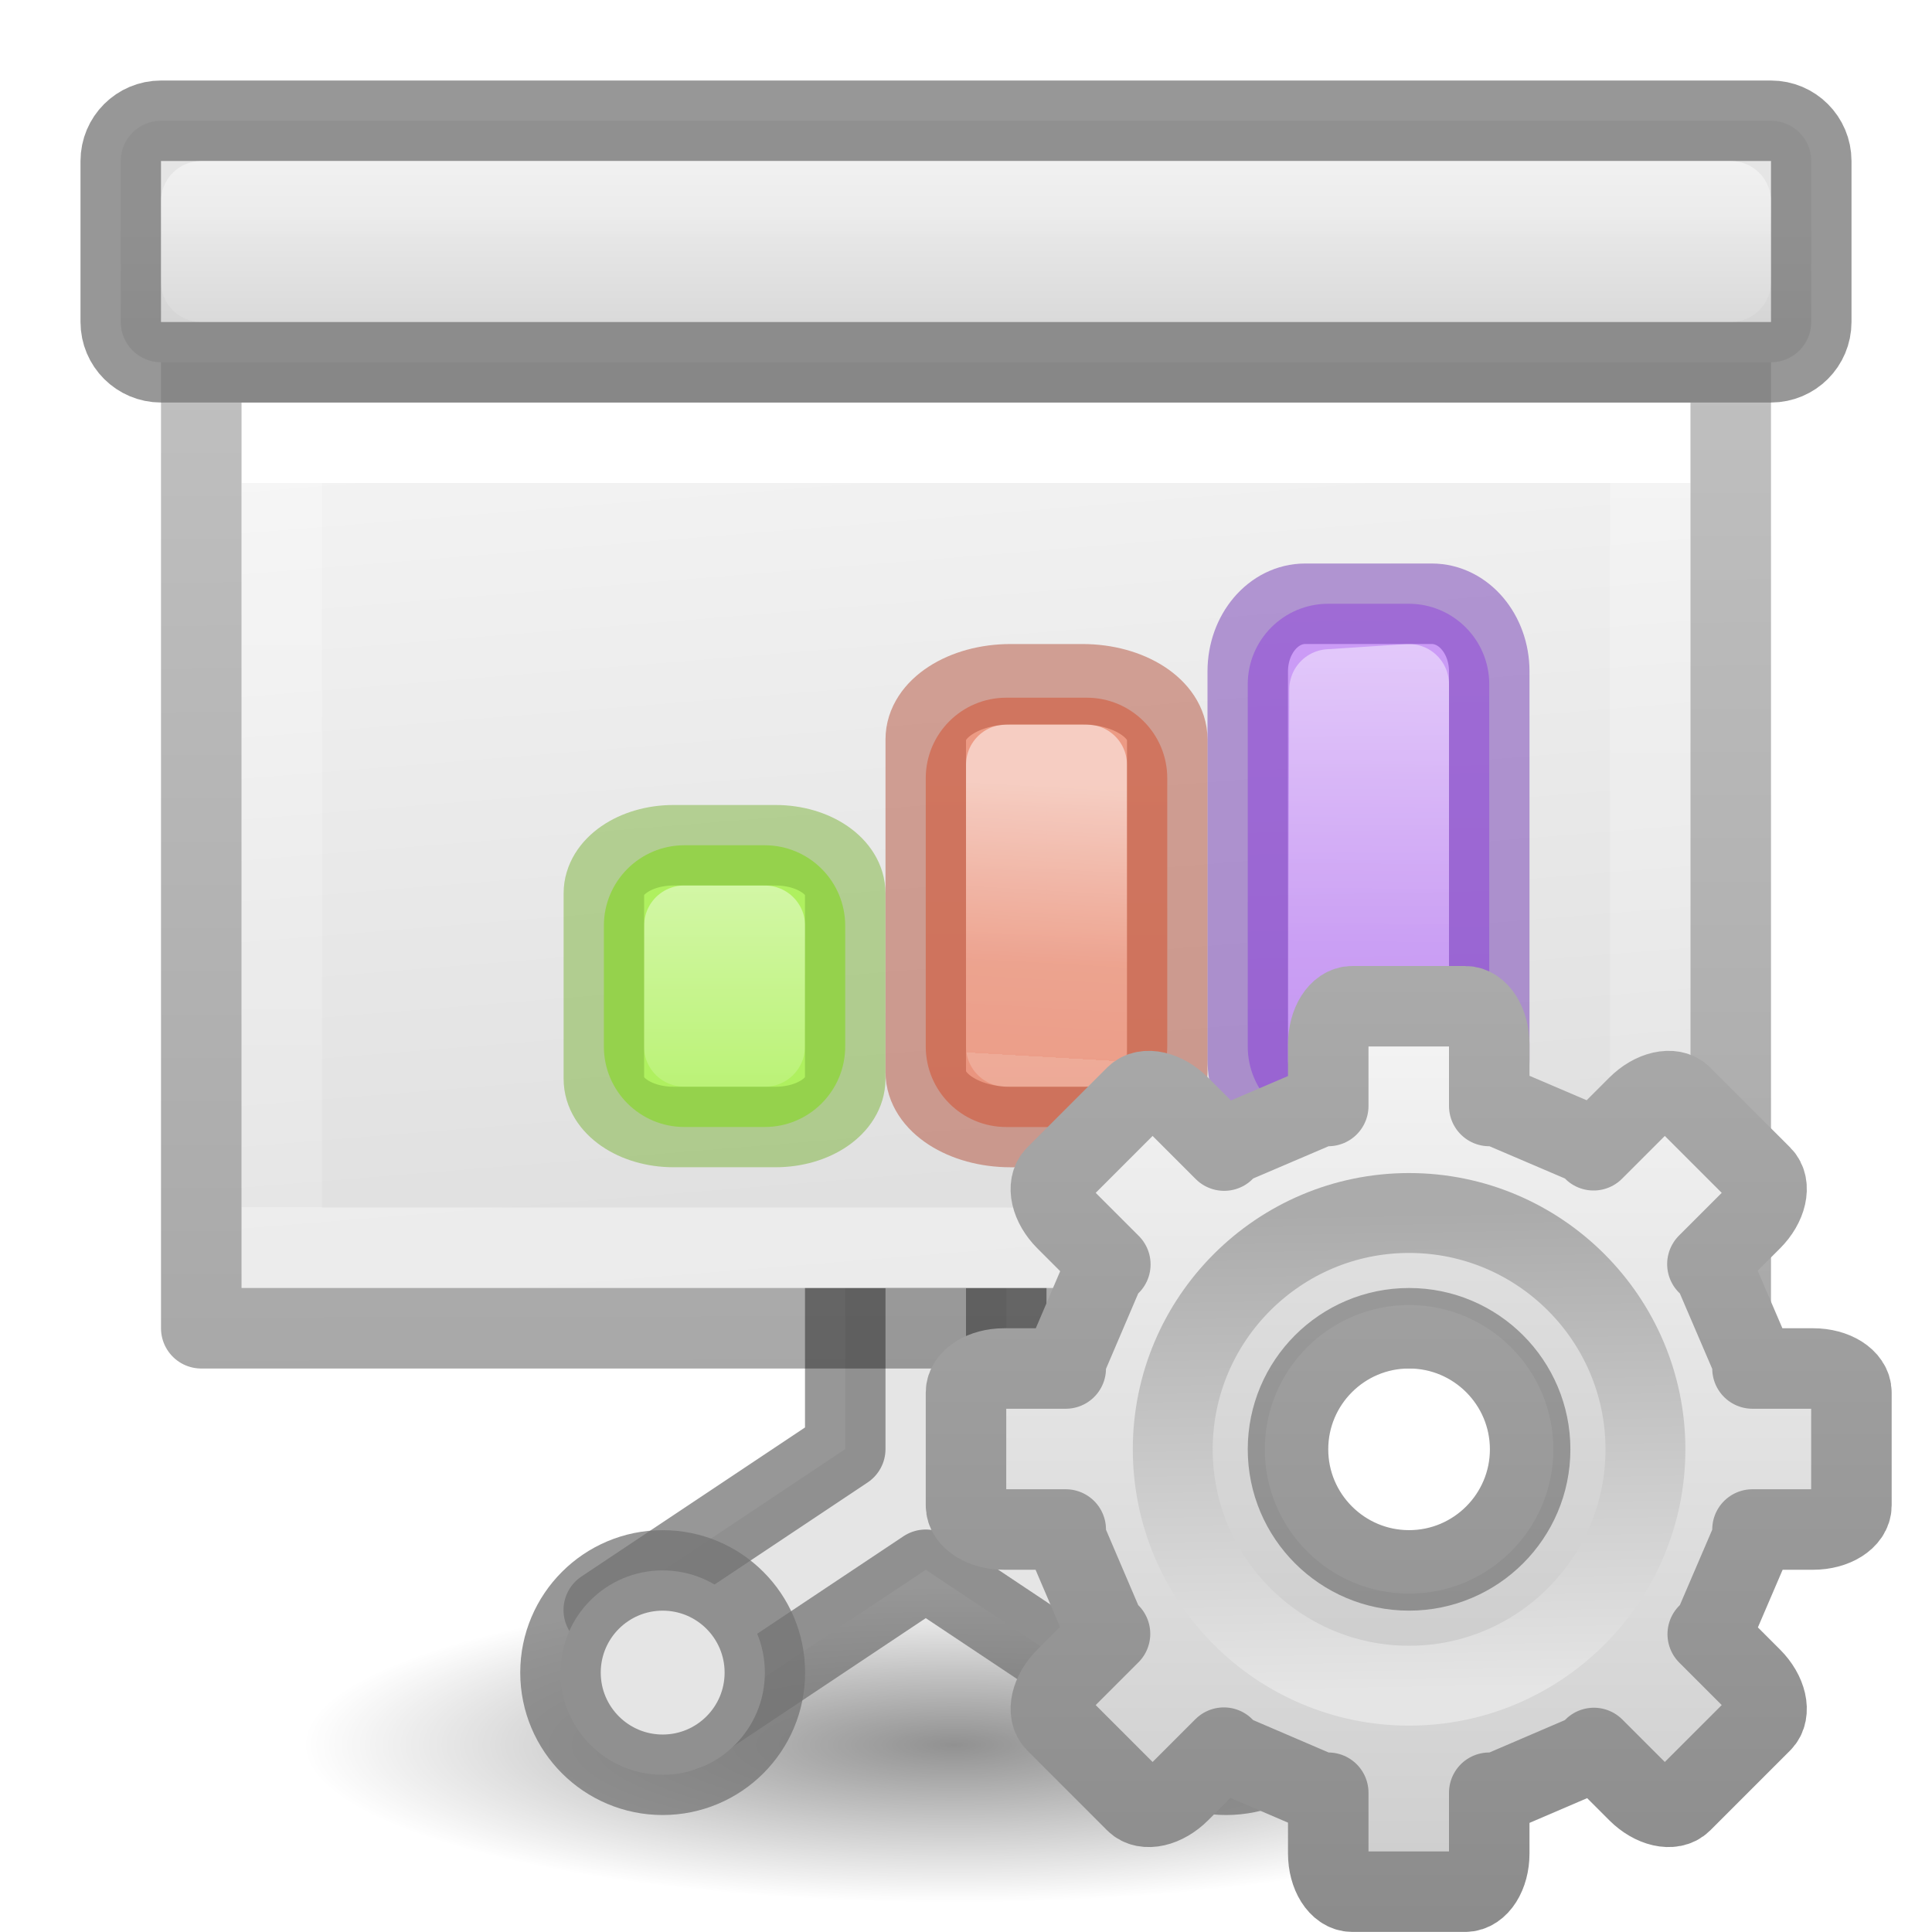
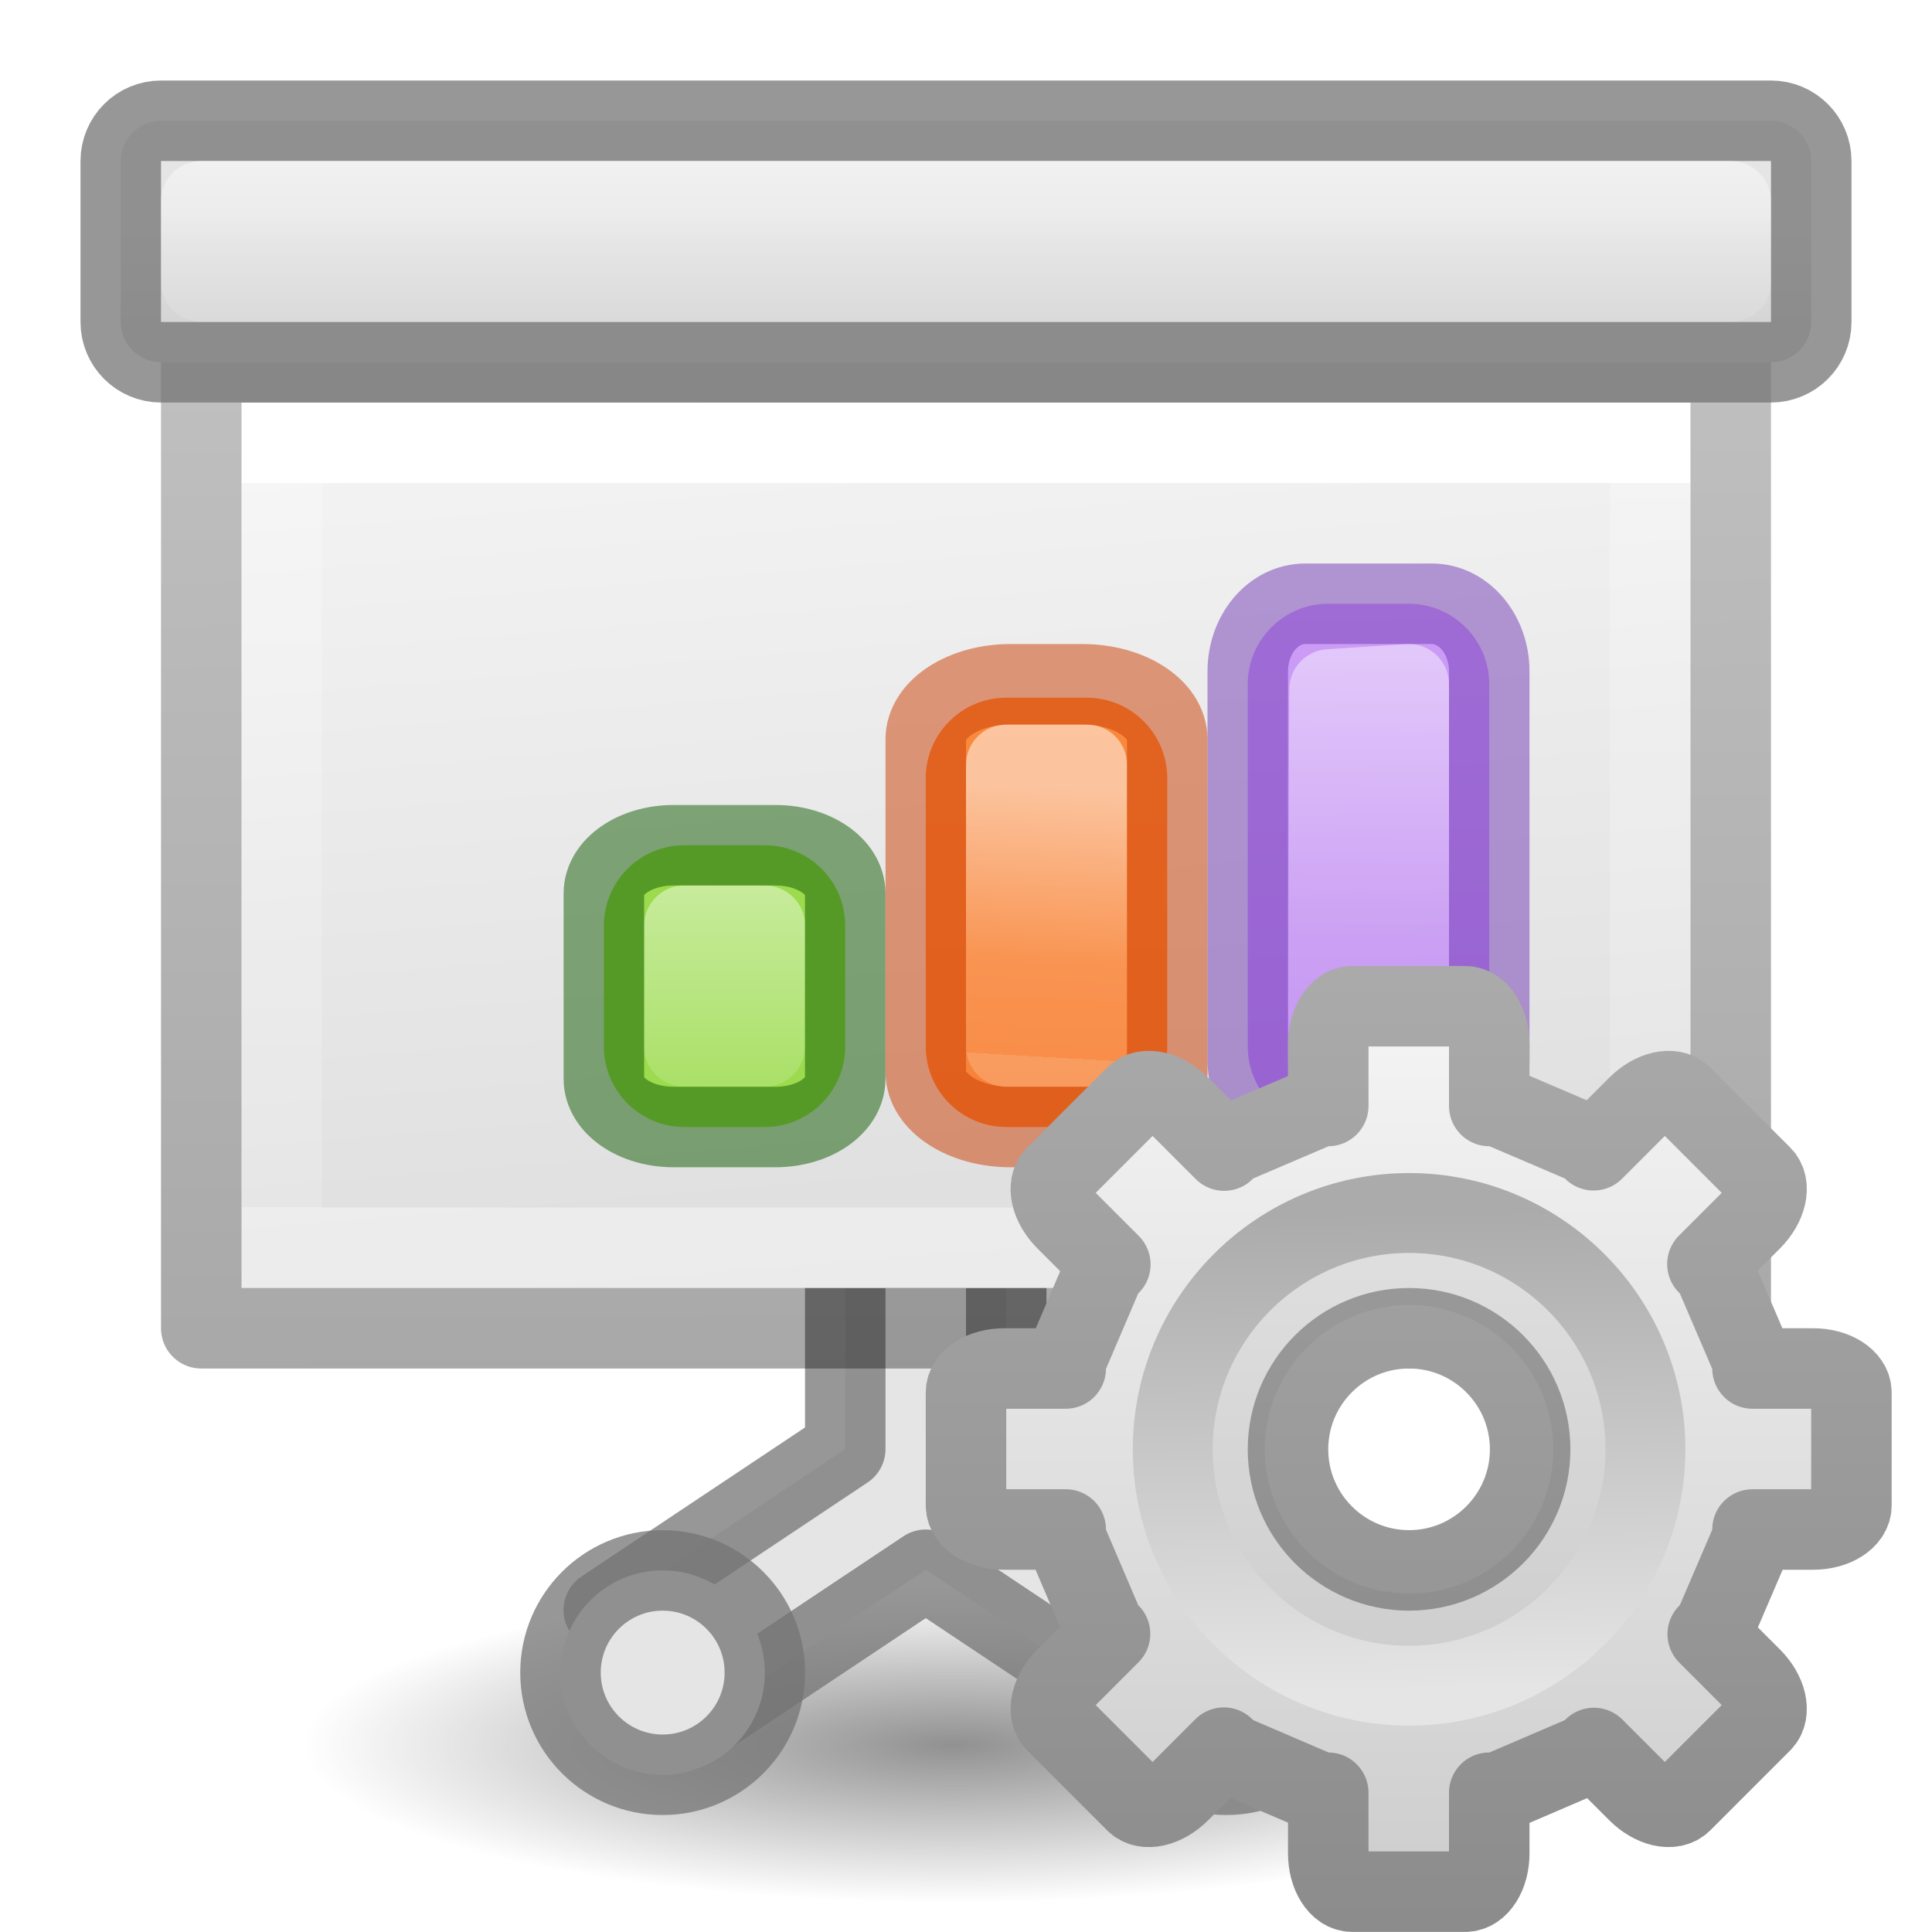
<svg xmlns="http://www.w3.org/2000/svg" xmlns:xlink="http://www.w3.org/1999/xlink" height="24" viewBox="0 0 24 24" width="24">
  <linearGradient id="a" gradientTransform="matrix(.2857136 0 0 .304197 .142873 2.232605)" gradientUnits="userSpaceOnUse" x1="25.132" x2="27.5" y1=".985" y2="32.109">
    <stop offset="0" stop-color="#f4f4f4" />
    <stop offset="1" stop-color="#dbdbdb" />
  </linearGradient>
  <linearGradient id="b" gradientTransform="matrix(.2432432 0 0 .3513513 2.162164 -.432428)" gradientUnits="userSpaceOnUse" x1="23.486" x2="23.486" y1="5.517" y2="24.728">
    <stop offset="0" stop-color="#fff" />
    <stop offset="0" stop-color="#fff" stop-opacity=".235" />
    <stop offset="1" stop-color="#fff" stop-opacity=".157" />
    <stop offset="1" stop-color="#fff" stop-opacity=".392" />
  </linearGradient>
  <linearGradient id="c" gradientTransform="matrix(.2537859 0 0 .3050187 19.12898 -.685477)" gradientUnits="userSpaceOnUse" x1="-51.733" x2="-51.786" y1="34.232" y2="2.906">
    <stop offset="0" stop-opacity=".34" />
    <stop offset="1" stop-opacity=".247" />
  </linearGradient>
  <linearGradient id="d" gradientUnits="userSpaceOnUse" x1="8.5" x2="8.5" y1="2" y2="1">
    <stop offset="0" stop-color="#d5d5d5" />
    <stop offset="1" stop-color="#e5e5e5" />
  </linearGradient>
  <linearGradient id="e" gradientUnits="userSpaceOnUse" x1="13.561" x2="13.608" y1="-5.013" y2="21.532">
-     <stop offset="0" stop-color="#f7b19e" />
-     <stop offset="1" stop-color="#e2866d" />
+     <stop offset="0" stop-color="#ffa154" />
+     <stop offset="1" stop-color="#f37329" />
  </linearGradient>
  <linearGradient id="f" gradientUnits="userSpaceOnUse" x1="12.883" x2="13.028" xlink:href="#g" y1="9.505" y2="12.017" />
  <linearGradient id="g">
    <stop offset="0" stop-color="#fff" />
    <stop offset=".654" stop-color="#fff" stop-opacity=".235" />
    <stop offset="1" stop-color="#fff" stop-opacity=".157" />
    <stop offset="1" stop-color="#fff" stop-opacity=".392" />
  </linearGradient>
  <linearGradient id="h" gradientUnits="userSpaceOnUse" x1="15.893" x2="15.608" y1="7.157" y2="21.532">
    <stop offset="0" stop-color="#cd9ef7" />
    <stop offset="1" stop-color="#a56de2" />
  </linearGradient>
  <linearGradient id="i" gradientUnits="userSpaceOnUse" x1="14.515" x2="14.552" xlink:href="#g" y1="7.594" y2="12.517" />
  <linearGradient id="j" gradientTransform="matrix(1.3832 0 0 1.4144 -11.892 21.511)" gradientUnits="userSpaceOnUse" x1="13.697" x2="13.3" y1="12.091" y2="29.436">
-     <stop offset="0" stop-color="#aff05f" />
+     <stop offset="0" stop-color="#9bdb4d" />
    <stop offset="1" stop-color="#68b723" />
  </linearGradient>
  <linearGradient id="k" gradientUnits="userSpaceOnUse" x1="12.499" x2="12.499" xlink:href="#g" y1="13.498" y2="18.498" />
  <radialGradient id="l" cx="2.25" cy="16" gradientTransform="matrix(.479894 0 0 .1163379 10.77298 19.81324)" gradientUnits="userSpaceOnUse" r="16.875">
    <stop offset="0" />
    <stop offset="1" stop-opacity="0" />
  </radialGradient>
  <linearGradient id="m" gradientUnits="userSpaceOnUse" x1="10.25" x2="10.25" xlink:href="#g" y1="-.244" y2="2.006" />
  <linearGradient id="n" gradientUnits="userSpaceOnUse" x1="17.462" x2="17.462" y1="12.132" y2="23.876">
    <stop offset="0" stop-color="#f6f6f6" />
    <stop offset="1" stop-color="#ccc" />
  </linearGradient>
  <linearGradient id="o" gradientUnits="userSpaceOnUse" x1="14.526" x2="14.526" y1="12.132" y2="23.88">
    <stop offset="0" stop-color="#aaa" />
    <stop offset="1" stop-color="#8c8c8c" />
  </linearGradient>
  <linearGradient id="p" gradientUnits="userSpaceOnUse" x1="10.128" x2="9.984" y1="12.048" y2="3.952">
    <stop offset="0" stop-color="#e5e5e5" />
    <stop offset="1" stop-color="#ababab" />
  </linearGradient>
  <ellipse cx="11.853" cy="21.675" display="block" fill="url(#l)" opacity=".433" rx="8.098" ry="1.963" />
  <g transform="matrix(1.33333 0 0 1.33333 1.33336 1.325561)">
    <path d="m6.875 10.631v1.875l-2.25 1.5.75 1.125 2.25-1.5 2.25 1.5.75-1.125-2.25-1.5v-1.875z" style="fill:#e5e5e5;stroke:#747474;stroke-width:.75;stroke-linecap:square;stroke-linejoin:round;stroke-opacity:.745" />
    <path d="m1.25 2.756h13.5v8.25h-13.5z" fill="url(#a)" />
    <g stroke-width=".75">
      <g fill="none" transform="translate(-1 2)">
        <path d="m15.375 8.631h-12.75v-7.5h12.75z" stroke="url(#b)" stroke-linecap="round" />
        <path d="m1.875.381c2.521 0 14.25.001 14.25.001l0 8.999-14.25 0z" stroke="url(#c)" stroke-linejoin="round" />
      </g>
      <g stroke="#747474" stroke-linecap="square" stroke-linejoin="round" stroke-opacity=".745">
        <rect fill="url(#d)" height="2.25" rx=".375" ry=".375" width="15.75" x=".125" y=".131" />
        <circle cx="10.424" cy="14.589" fill="#e5e5e5" r=".952" />
      </g>
    </g>
    <g transform="matrix(-.9999874 0 0 .9999874 30.38979 -2.962954)">
      <rect fill="url(#h)" height="4.875" rx=".75" width="2.25" x="17.515" y="7.594" />
      <g fill="none" stroke-linecap="round" stroke-linejoin="round" stroke-width=".75">
        <path d="m18.265 8.344.738.048.012 3.327h-.75z" opacity=".5" stroke="url(#i)" />
        <rect height="4.875" opacity=".5" rx=".535" ry=".63" stroke="#7239b3" width="2.25" x="17.515" y="7.594" />
      </g>
    </g>
    <g transform="matrix(-.9999874 0 0 .9999874 24.40283 -3.01074)">
      <rect fill="url(#e)" height="4" rx=".75" width="2.25" x="14.528" y="8.517" />
      <g fill="none" stroke-linecap="round" stroke-linejoin="round" stroke-width=".75">
        <path d="m15.278 9.142.75-0-0 2.625h-.75z" opacity=".5" stroke="url(#f)" />
-         <rect height="4.125" opacity=".5" rx=".79" ry=".513" stroke="#b35039" width="2.25" x="14.528" y="8.392" />
+         <rect height="4.125" opacity=".5" rx=".79" ry=".513" stroke="#cc3b02" width="2.25" x="14.528" y="8.392" />
      </g>
    </g>
    <g transform="matrix(.7499924 0 0 .7499924 -9.249465 -3.242542)">
      <rect fill="url(#j)" height="3.5" rx="1" width="2.998" x="18.501" y="13.498" />
      <g fill="none" stroke-linecap="round" stroke-linejoin="round">
        <path d="m19.501 14.497 1.0.001-.002 1.5-1-.001z" opacity=".5" stroke="url(#k)" />
-         <rect height="3.5" opacity=".5" rx=".866" ry=".597" stroke="#7bb339" width="2.998" x="18.501" y="13.498" />
+         <rect height="3.5" opacity=".5" rx=".866" ry=".597" stroke="#0f5a00" width="2.998" x="18.501" y="13.498" />
      </g>
    </g>
    <g stroke-linecap="square" stroke-linejoin="round" stroke-opacity=".745" stroke-width=".75">
      <circle cx="5.174" cy="14.589" fill="#e5e5e5" r=".952" stroke="#747474" />
      <rect fill="none" height=".75" rx="0" ry=".375" stroke="url(#m)" width="14.25" x=".875" y=".881" />
    </g>
  </g>
  <g transform="matrix(.7340001 0 0 .7340001 11.63227 12.13227)">
    <path d="m16.799 12.5c-.165 0-.299.211-.299.475v.764h-.098l-1.123.48-.072.074-.553-.553c-.186-.186-.43-.242-.547-.125l-.992.992c-.117.117-.061.361.125.547l.553.553-.074.072-.48 1.123v.098h-.764c-.263 0-.475.134-.475.299v1.402c0 .165.211.299.475.299h.764v.105l.48 1.123.07.068-.549.549c-.186.186-.242.43-.125.547l.992.992c.117.117.361.061.547-.125l.549-.549.076.078 1.123.482h.098v.754c0 .263.134.475.299.475h1.402c.165 0 .299-.211.299-.475v-.754h.105l1.123-.482.072-.074.545.545c.186.186.43.242.547.125l.992-.992c.117-.117.061-.361-.125-.547l-.545-.545.074-.072.482-1.123v-.105h.754c.263 0 .475-.134.475-.299v-1.402c0-.165-.211-.299-.475-.299h-.754v-.098l-.482-1.123-.078-.076.549-.549c.186-.186.242-.43.125-.547l-.992-.992c-.117-.117-.361-.061-.547.125l-.549.549-.068-.07-1.123-.48h-.105v-.764c0-.263-.134-.475-.299-.475zm.705 4c.829 0 1.504.674 1.504 1.504 0.0.829-.674 1.504-1.504 1.504-.829 0-1.504-.674-1.504-1.504s.674-1.504 1.504-1.504z" display="block" fill="url(#n)" stroke="url(#o)" stroke-linejoin="round" transform="matrix(1.362398 0 0 1.362398 -15.84778 -16.52898)" />
    <path d="m8 3.465c-2.501 0-4.535 2.034-4.535 4.535s2.034 4.535 4.535 4.535c2.501-0 4.535-2.034 4.535-4.535s-2.034-4.535-4.535-4.535zm0 2.093c1.348 0 2.442 1.094 2.442 2.442s-1.094 2.442-2.442 2.442-2.442-1.094-2.442-2.442 1.094-2.442 2.442-2.442z" opacity=".05" />
    <path d="m8 4c-2.206 0-4 1.794-4 4 0 2.206 1.794 4 4 4 2.206 0 4-1.794 4-4 0-2.206-1.794-4-4-4z" fill="none" stroke="url(#p)" stroke-width="1.352" />
  </g>
</svg>
